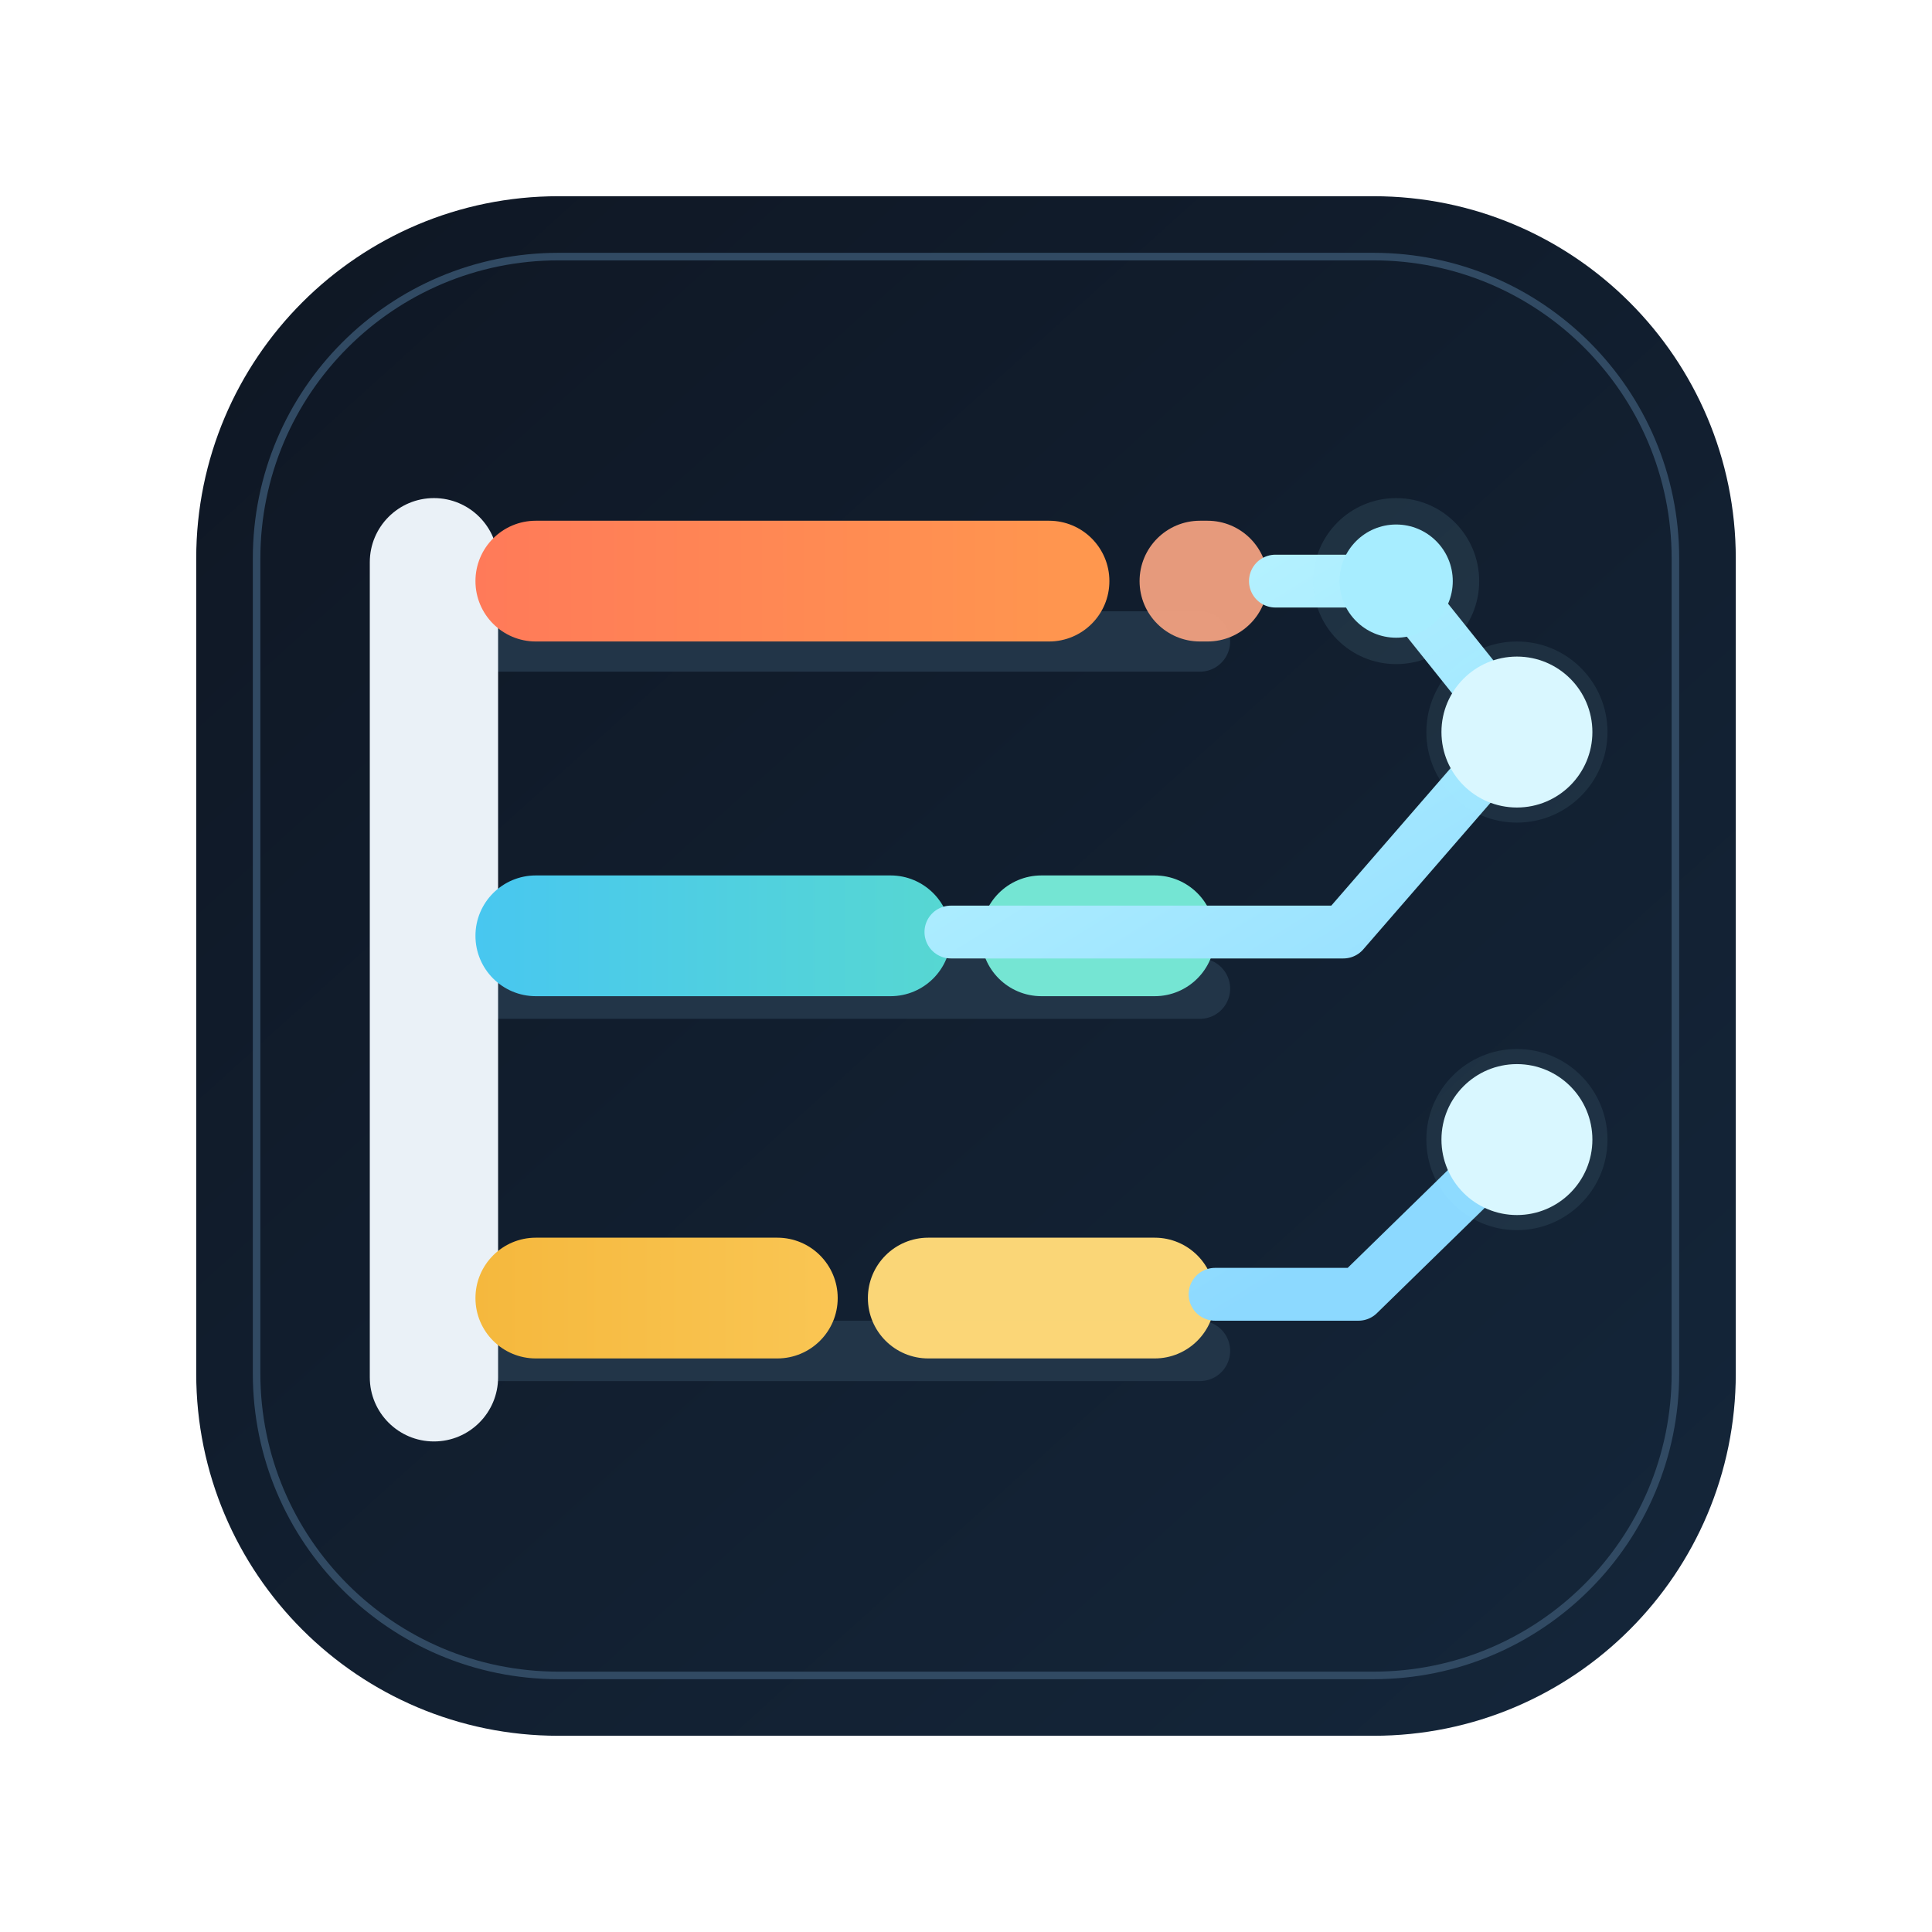
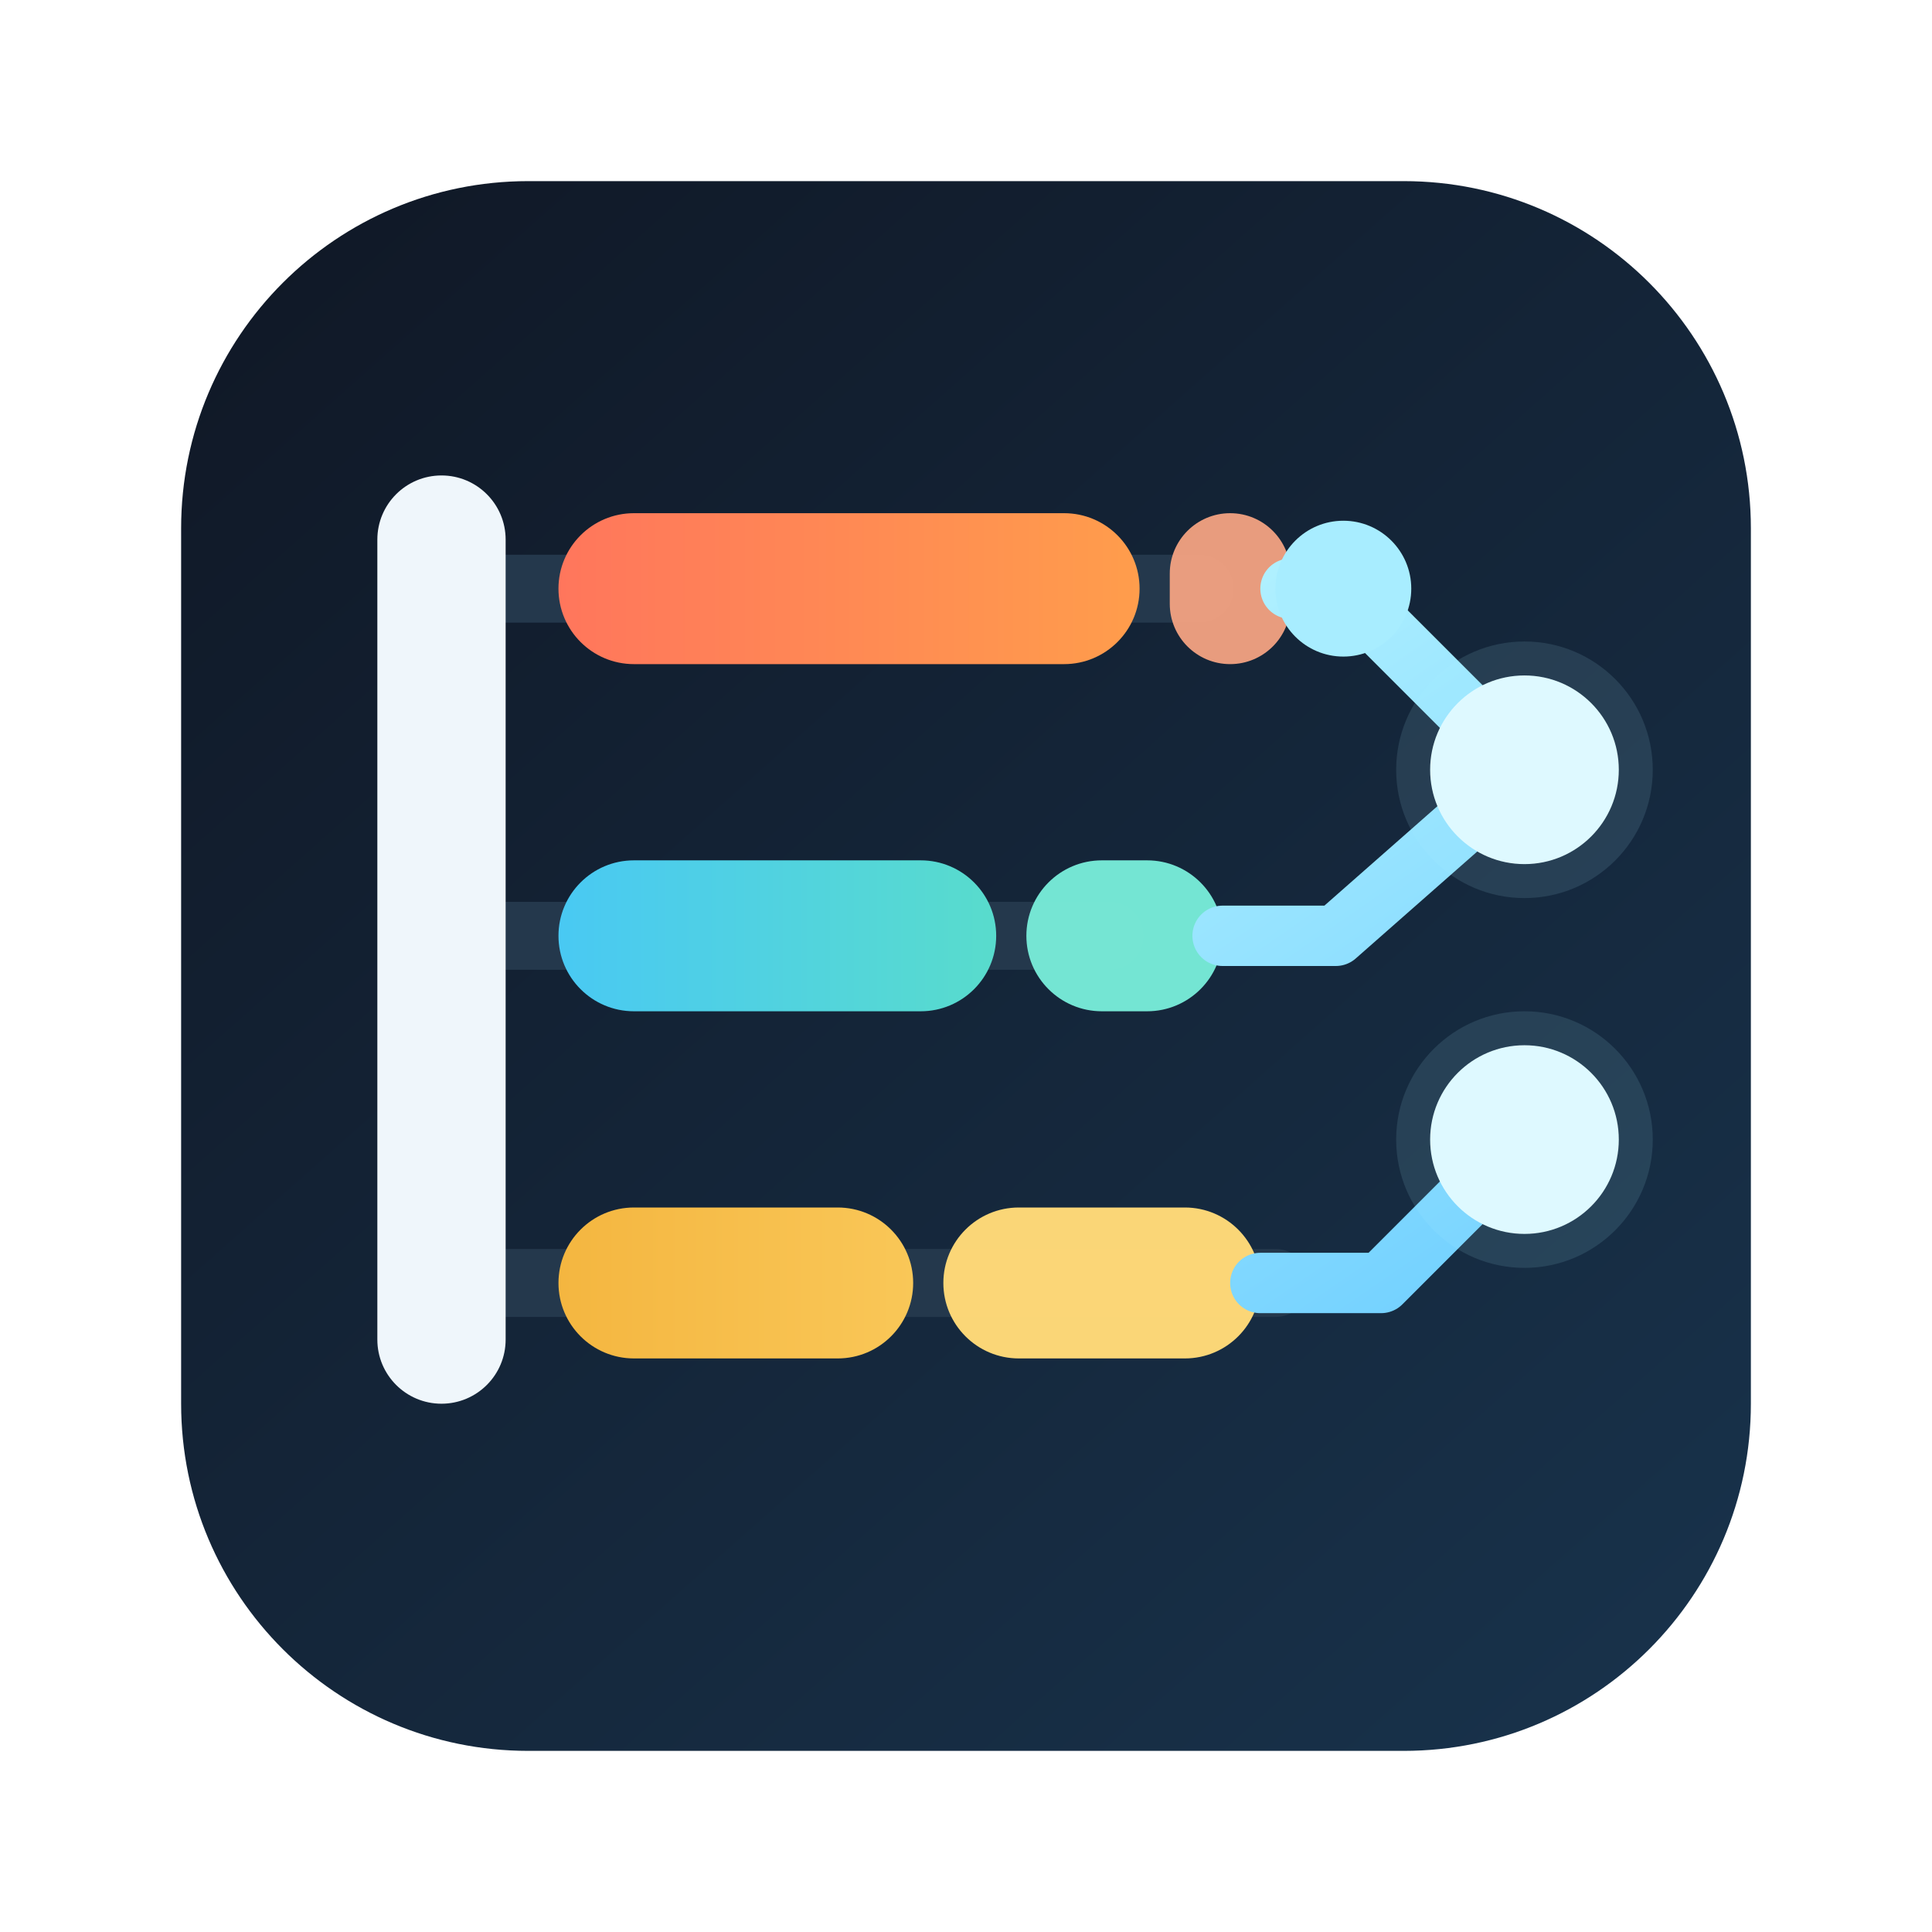
<svg xmlns="http://www.w3.org/2000/svg" width="512" height="512" viewBox="0 0 512 512" fill="none" role="img" aria-labelledby="title desc">
  <defs>
-     <linearGradient id="avatarBg" x1="72" y1="52" x2="440" y2="460" gradientUnits="userSpaceOnUse">
-       <stop stop-color="#0F1724" />
-       <stop offset="1" stop-color="#14263A" />
+     <linearGradient id="oiBg" x1="72" y1="50" x2="438" y2="462" gradientUnits="userSpaceOnUse">
+       <stop stop-color="#101826" />
+       <stop offset="1" stop-color="#18324B" />
    </linearGradient>
-     <linearGradient id="avatarWarm" x1="126" y1="126" x2="306" y2="126" gradientUnits="userSpaceOnUse">
-       <stop stop-color="#FF7A59" />
-       <stop offset="1" stop-color="#FF9A4D" />
+     <linearGradient id="oiWarm" x1="148" y1="146" x2="318" y2="146" gradientUnits="userSpaceOnUse">
+       <stop stop-color="#FF765C" />
+       <stop offset="1" stop-color="#FFA14A" />
    </linearGradient>
-     <linearGradient id="avatarCool" x1="126" y1="221" x2="322" y2="221" gradientUnits="userSpaceOnUse">
-       <stop stop-color="#48C7F0" />
-       <stop offset="1" stop-color="#5FE0C1" />
+     <linearGradient id="oiCool" x1="148" y1="238" x2="292" y2="238" gradientUnits="userSpaceOnUse">
+       <stop stop-color="#49C9F3" />
+       <stop offset="1" stop-color="#5CE0C3" />
    </linearGradient>
-     <linearGradient id="avatarGold" x1="126" y1="320" x2="322" y2="320" gradientUnits="userSpaceOnUse">
-       <stop stop-color="#F5B83D" />
-       <stop offset="1" stop-color="#FFD46B" />
+     <linearGradient id="oiGold" x1="148" y1="330" x2="338" y2="330" gradientUnits="userSpaceOnUse">
+       <stop stop-color="#F4B640" />
+       <stop offset="1" stop-color="#FFD86F" />
    </linearGradient>
-     <linearGradient id="avatarNode" x1="322" y1="110" x2="420" y2="268" gradientUnits="userSpaceOnUse">
-       <stop stop-color="#B8F4FF" />
-       <stop offset="1" stop-color="#8CD9FF" />
+     <linearGradient id="oiNode" x1="296" y1="132" x2="416" y2="306" gradientUnits="userSpaceOnUse">
+       <stop stop-color="#B9F5FF" />
+       <stop offset="1" stop-color="#75D2FF" />
    </linearGradient>
  </defs>
-   <rect x="52" y="52" width="408" height="408" rx="96" fill="url(#avatarBg)" />
-   <rect x="68" y="68" width="376" height="376" rx="80" stroke="#314A63" stroke-width="2" />
-   <g transform="translate(0 22)">
-     <path d="M116 148H318" stroke="#223548" stroke-width="16" stroke-linecap="round" />
-     <path d="M116 240H318" stroke="#223548" stroke-width="16" stroke-linecap="round" />
-     <path d="M116 336H318" stroke="#223548" stroke-width="16" stroke-linecap="round" />
-     <rect x="98" y="110" width="34" height="250" rx="17" fill="#EAF1F7" />
-     <rect x="126" y="116" width="168" height="32" rx="16" fill="url(#avatarWarm)" />
-     <rect x="302" y="116" width="34" height="32" rx="16" fill="#F3A281" fill-opacity="0.94" />
-     <rect x="126" y="210" width="126" height="32" rx="16" fill="url(#avatarCool)" />
-     <rect x="260" y="210" width="62" height="32" rx="16" fill="#76E8D6" fill-opacity="0.98" />
-     <rect x="126" y="306" width="96" height="32" rx="16" fill="url(#avatarGold)" />
-     <rect x="230" y="306" width="92" height="32" rx="16" fill="#FFD978" fill-opacity="0.98" />
-     <path d="M338 132H370L402 172M252 225H356L402 172M322 321H360L402 280" stroke="url(#avatarNode)" stroke-width="14" stroke-linecap="round" stroke-linejoin="round" />
-     <circle cx="402" cy="172" r="20" fill="#DDF7FF" />
-     <circle cx="402" cy="280" r="20" fill="#DDF7FF" />
-     <circle cx="370" cy="132" r="15" fill="#A7EDFF" />
-     <circle cx="370" cy="132" r="22" fill="#A7EDFF" fill-opacity="0.10" />
-     <circle cx="402" cy="172" r="24" fill="#A7EDFF" fill-opacity="0.08" />
-     <circle cx="402" cy="280" r="24" fill="#A7EDFF" fill-opacity="0.08" />
+   <rect x="48" y="48" width="416" height="416" rx="92" fill="url(#oiBg)" />
+   <g transform="translate(0 10)">
+     <path d="M118 146H318" stroke="#24384C" stroke-width="18" stroke-linecap="round" />
+     <path d="M118 238H294" stroke="#24384C" stroke-width="18" stroke-linecap="round" />
+     <path d="M118 330H338" stroke="#24384C" stroke-width="18" stroke-linecap="round" />
+     <rect x="100" y="116" width="34" height="246" rx="17" fill="#EFF6FB" />
+     <rect x="148" y="126" width="154" height="40" rx="20" fill="url(#oiWarm)" />
+     <rect x="310" y="126" width="32" height="40" rx="16" fill="#F3A281" fill-opacity="0.95" />
+     <rect x="148" y="218" width="116" height="40" rx="20" fill="url(#oiCool)" />
+     <rect x="272" y="218" width="52" height="40" rx="20" fill="#76E8D6" fill-opacity="0.98" />
+     <rect x="148" y="310" width="94" height="40" rx="20" fill="url(#oiGold)" />
+     <rect x="250" y="310" width="84" height="40" rx="20" fill="#FFD978" fill-opacity="0.98" />
+     <path d="M342 146H356L404 194M324 238H354L404 194M334 330H366L404 292" stroke="url(#oiNode)" stroke-width="16" stroke-linecap="round" stroke-linejoin="round" />
+     <circle cx="356" cy="146" r="18" fill="#A8EDFF" />
+     <circle cx="404" cy="194" r="25" fill="#E5FAFF" />
+     <circle cx="404" cy="292" r="25" fill="#E5FAFF" />
+     <circle cx="404" cy="194" r="34" fill="#A8EDFF" fill-opacity="0.12" />
+     <circle cx="404" cy="292" r="34" fill="#A8EDFF" fill-opacity="0.12" />
  </g>
</svg>
